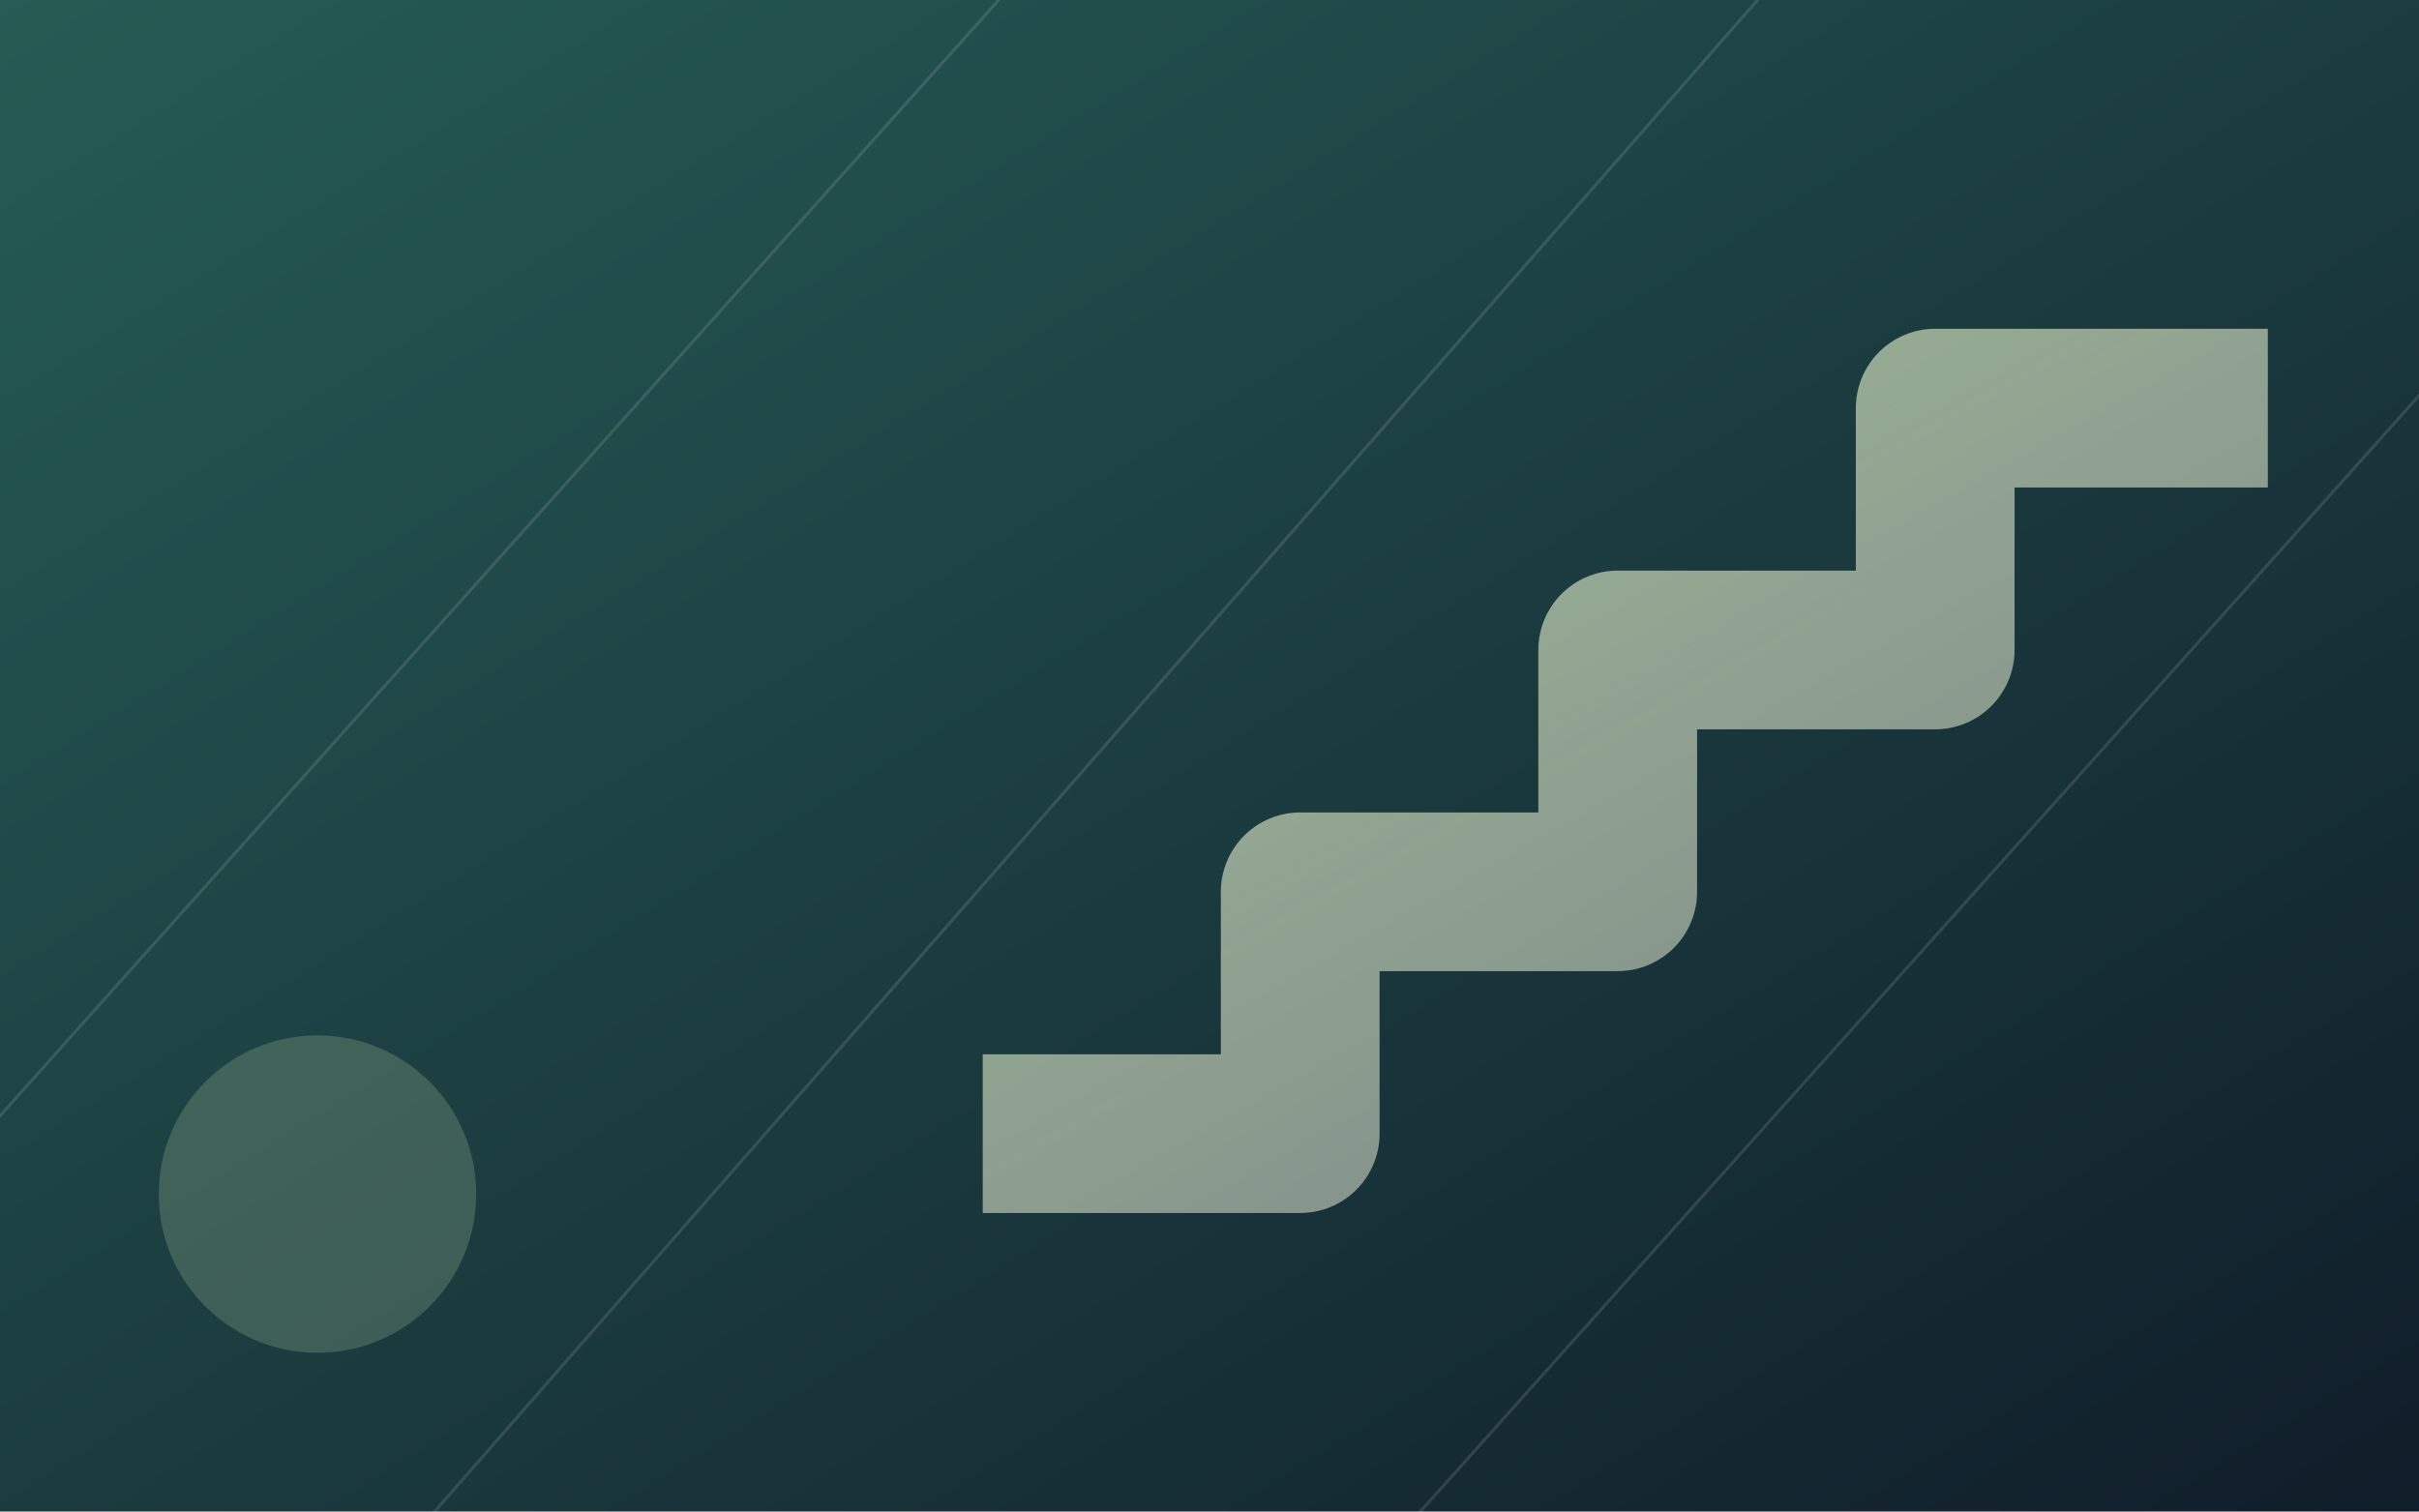
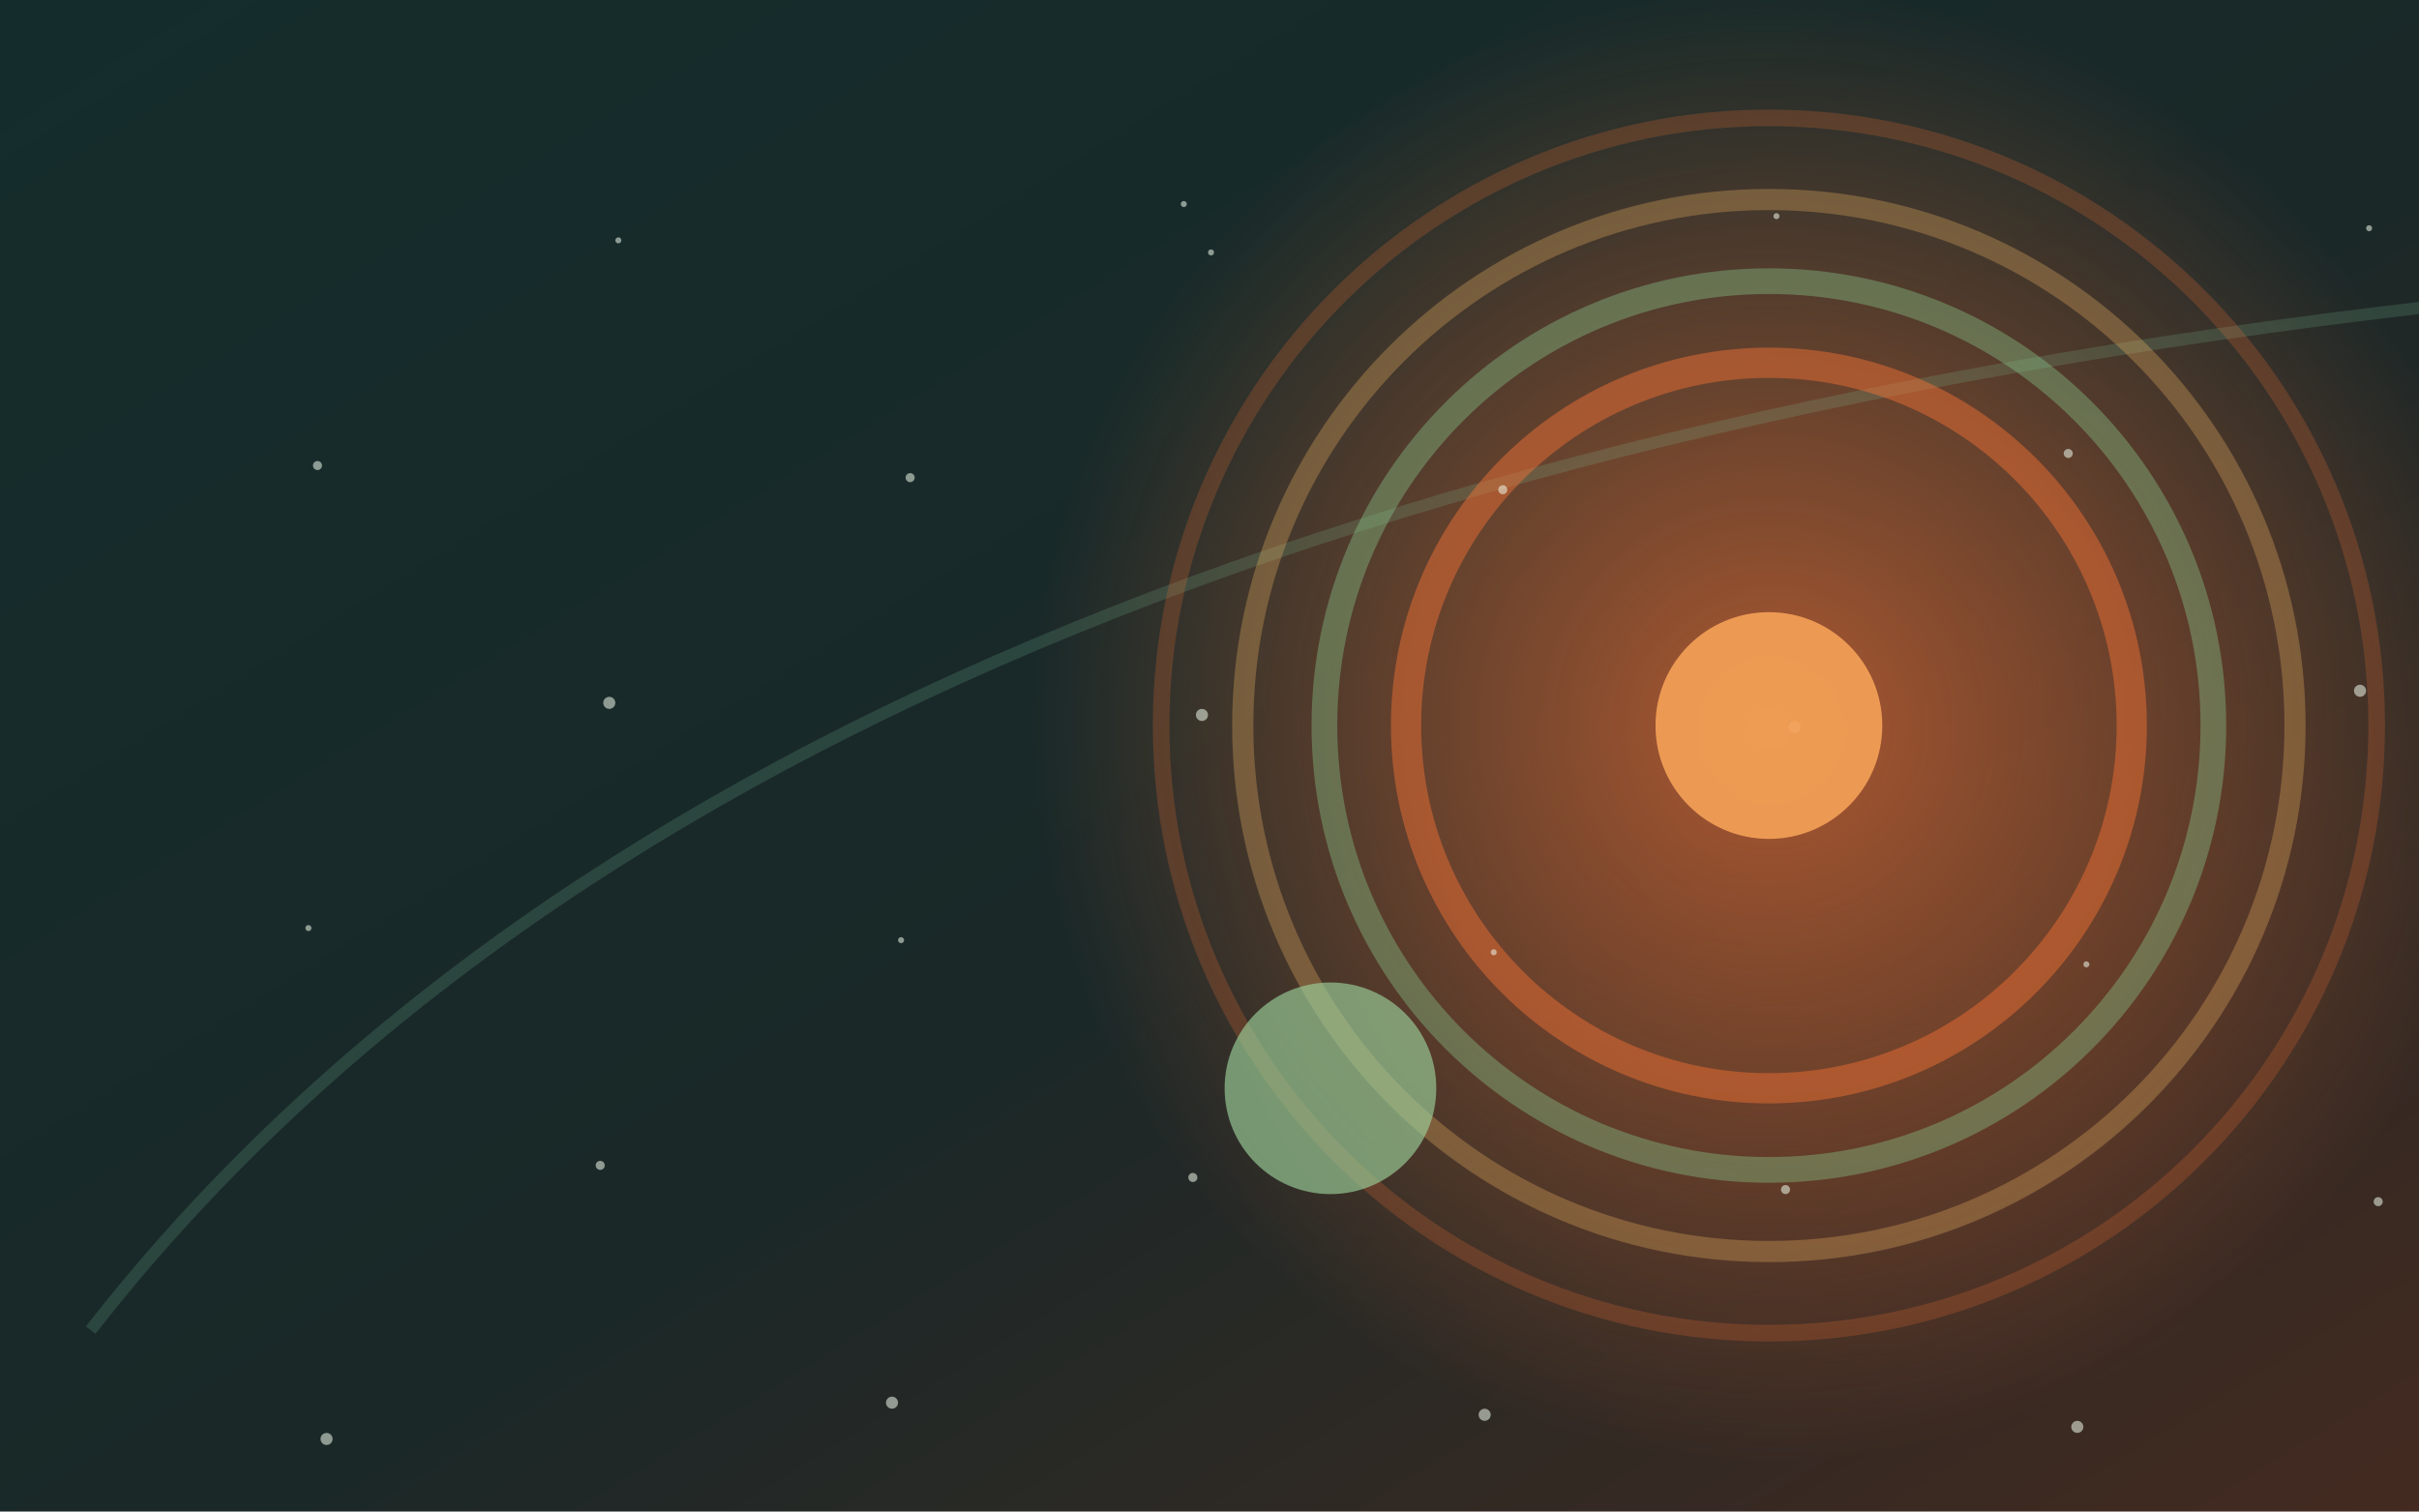
- <svg xmlns="http://www.w3.org/2000/svg" viewBox="0 0 1600 1000" role="img" aria-label="Abstract project cover">
+ <svg xmlns="http://www.w3.org/2000/svg" viewBox="0 0 1600 1000" role="img" aria-label="Illustrative orange and green cosmic project cover">
  <defs>
    <linearGradient id="bg" x2="1" y2="1">
-       <stop stop-color="#265c55" />
-       <stop offset="1" stop-color="#101d2a" />
+       <stop stop-color="#142d2c" />
+       <stop offset=".55" stop-color="#1a2828" />
+       <stop offset="1" stop-color="#442a20" />
    </linearGradient>
-     <linearGradient id="accent" x2="1" y2="1">
-       <stop stop-color="#bbd4a7" />
-       <stop offset="1" stop-color="#f2eee2" stop-opacity=".55" />
-     </linearGradient>
+     <radialGradient id="glow">
+       <stop stop-color="#f97336" stop-opacity=".65" />
+       <stop offset="1" stop-color="#f97336" stop-opacity="0" />
+     </radialGradient>
  </defs>
-   <path fill="url(#bg)" d="M0 0h1600v1000H0z" />
-   <path d="M-100 850 750-100M200 1100 1250-100M850 1100 1700 150" fill="none" stroke="#fff" stroke-width="2" opacity=".12" />
-   <path d="M650 750h210V590h210V430h210V270h220" fill="none" stroke="url(#accent)" stroke-width="105" stroke-linejoin="round" opacity=".8" />
-   <circle cx="210" cy="790" r="105" fill="#bbd4a7" opacity=".22" />
+   <rect width="1600" height="1000" fill="url(#bg)" />
+   <circle cx="1170" cy="480" r="490" fill="url(#glow)" />
+   <path d="M60 880 Q 500 315 1680 195" fill="none" stroke="#82c99c" stroke-width="8" opacity=".18" />
+   <circle cx="1170" cy="480" r="240" fill="none" stroke="#f97336" stroke-width="20" opacity="0.45" />
+   <circle cx="1170" cy="480" r="294" fill="none" stroke="#8bcf91" stroke-width="17" opacity="0.37" />
+   <circle cx="1170" cy="480" r="348" fill="none" stroke="#f7bc66" stroke-width="14" opacity="0.29" />
+   <circle cx="1170" cy="480" r="402" fill="none" stroke="#f97336" stroke-width="11" opacity="0.21" />
+   <circle cx="801" cy="167" r="2" fill="#ecf7e9" opacity=".55" />
+   <circle cx="994" cy="324" r="3" fill="#ecf7e9" opacity=".55" />
+   <circle cx="1187" cy="481" r="4" fill="#ecf7e9" opacity=".55" />
+   <circle cx="1380" cy="638" r="2" fill="#ecf7e9" opacity=".55" />
+   <circle cx="1573" cy="795" r="3" fill="#ecf7e9" opacity=".55" />
+   <circle cx="216" cy="952" r="4" fill="#ecf7e9" opacity=".55" />
+   <circle cx="409" cy="159" r="2" fill="#ecf7e9" opacity=".55" />
+   <circle cx="602" cy="316" r="3" fill="#ecf7e9" opacity=".55" />
+   <circle cx="795" cy="473" r="4" fill="#ecf7e9" opacity=".55" />
+   <circle cx="988" cy="630" r="2" fill="#ecf7e9" opacity=".55" />
+   <circle cx="1181" cy="787" r="3" fill="#ecf7e9" opacity=".55" />
+   <circle cx="1374" cy="944" r="4" fill="#ecf7e9" opacity=".55" />
+   <circle cx="1567" cy="151" r="2" fill="#ecf7e9" opacity=".55" />
+   <circle cx="210" cy="308" r="3" fill="#ecf7e9" opacity=".55" />
+   <circle cx="403" cy="465" r="4" fill="#ecf7e9" opacity=".55" />
+   <circle cx="596" cy="622" r="2" fill="#ecf7e9" opacity=".55" />
+   <circle cx="789" cy="779" r="3" fill="#ecf7e9" opacity=".55" />
+   <circle cx="982" cy="936" r="4" fill="#ecf7e9" opacity=".55" />
+   <circle cx="1175" cy="143" r="2" fill="#ecf7e9" opacity=".55" />
+   <circle cx="1368" cy="300" r="3" fill="#ecf7e9" opacity=".55" />
+   <circle cx="1561" cy="457" r="4" fill="#ecf7e9" opacity=".55" />
+   <circle cx="204" cy="614" r="2" fill="#ecf7e9" opacity=".55" />
+   <circle cx="397" cy="771" r="3" fill="#ecf7e9" opacity=".55" />
+   <circle cx="590" cy="928" r="4" fill="#ecf7e9" opacity=".55" />
+   <circle cx="783" cy="135" r="2" fill="#ecf7e9" opacity=".55" />
+   <circle cx="1170" cy="480" r="75" fill="#f5a257" opacity=".9" />
+   <circle cx="880" cy="720" r="70" fill="#9bd09a" opacity=".65" />
</svg>
